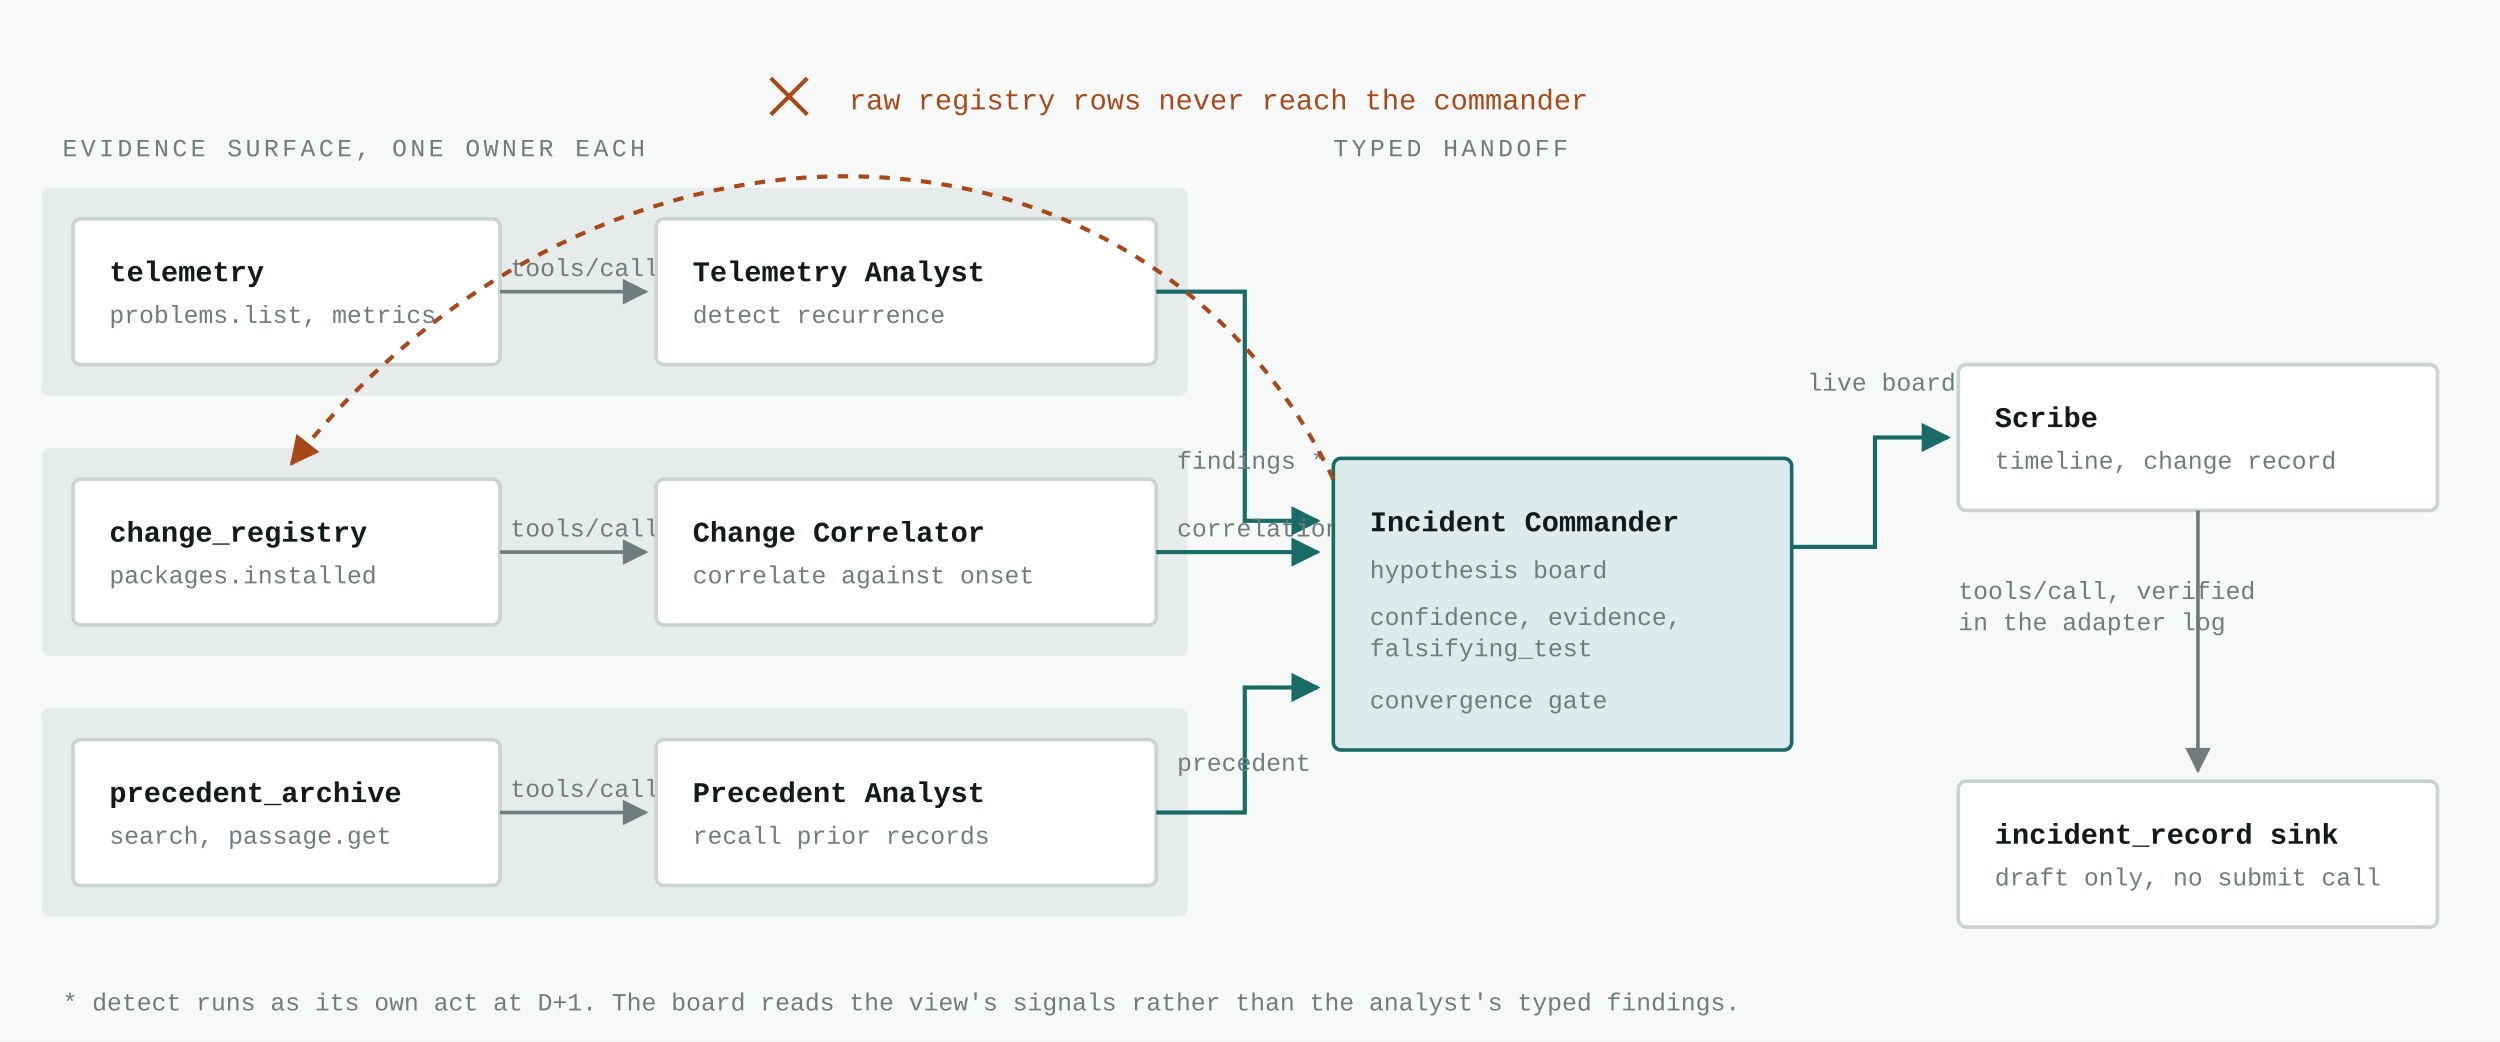
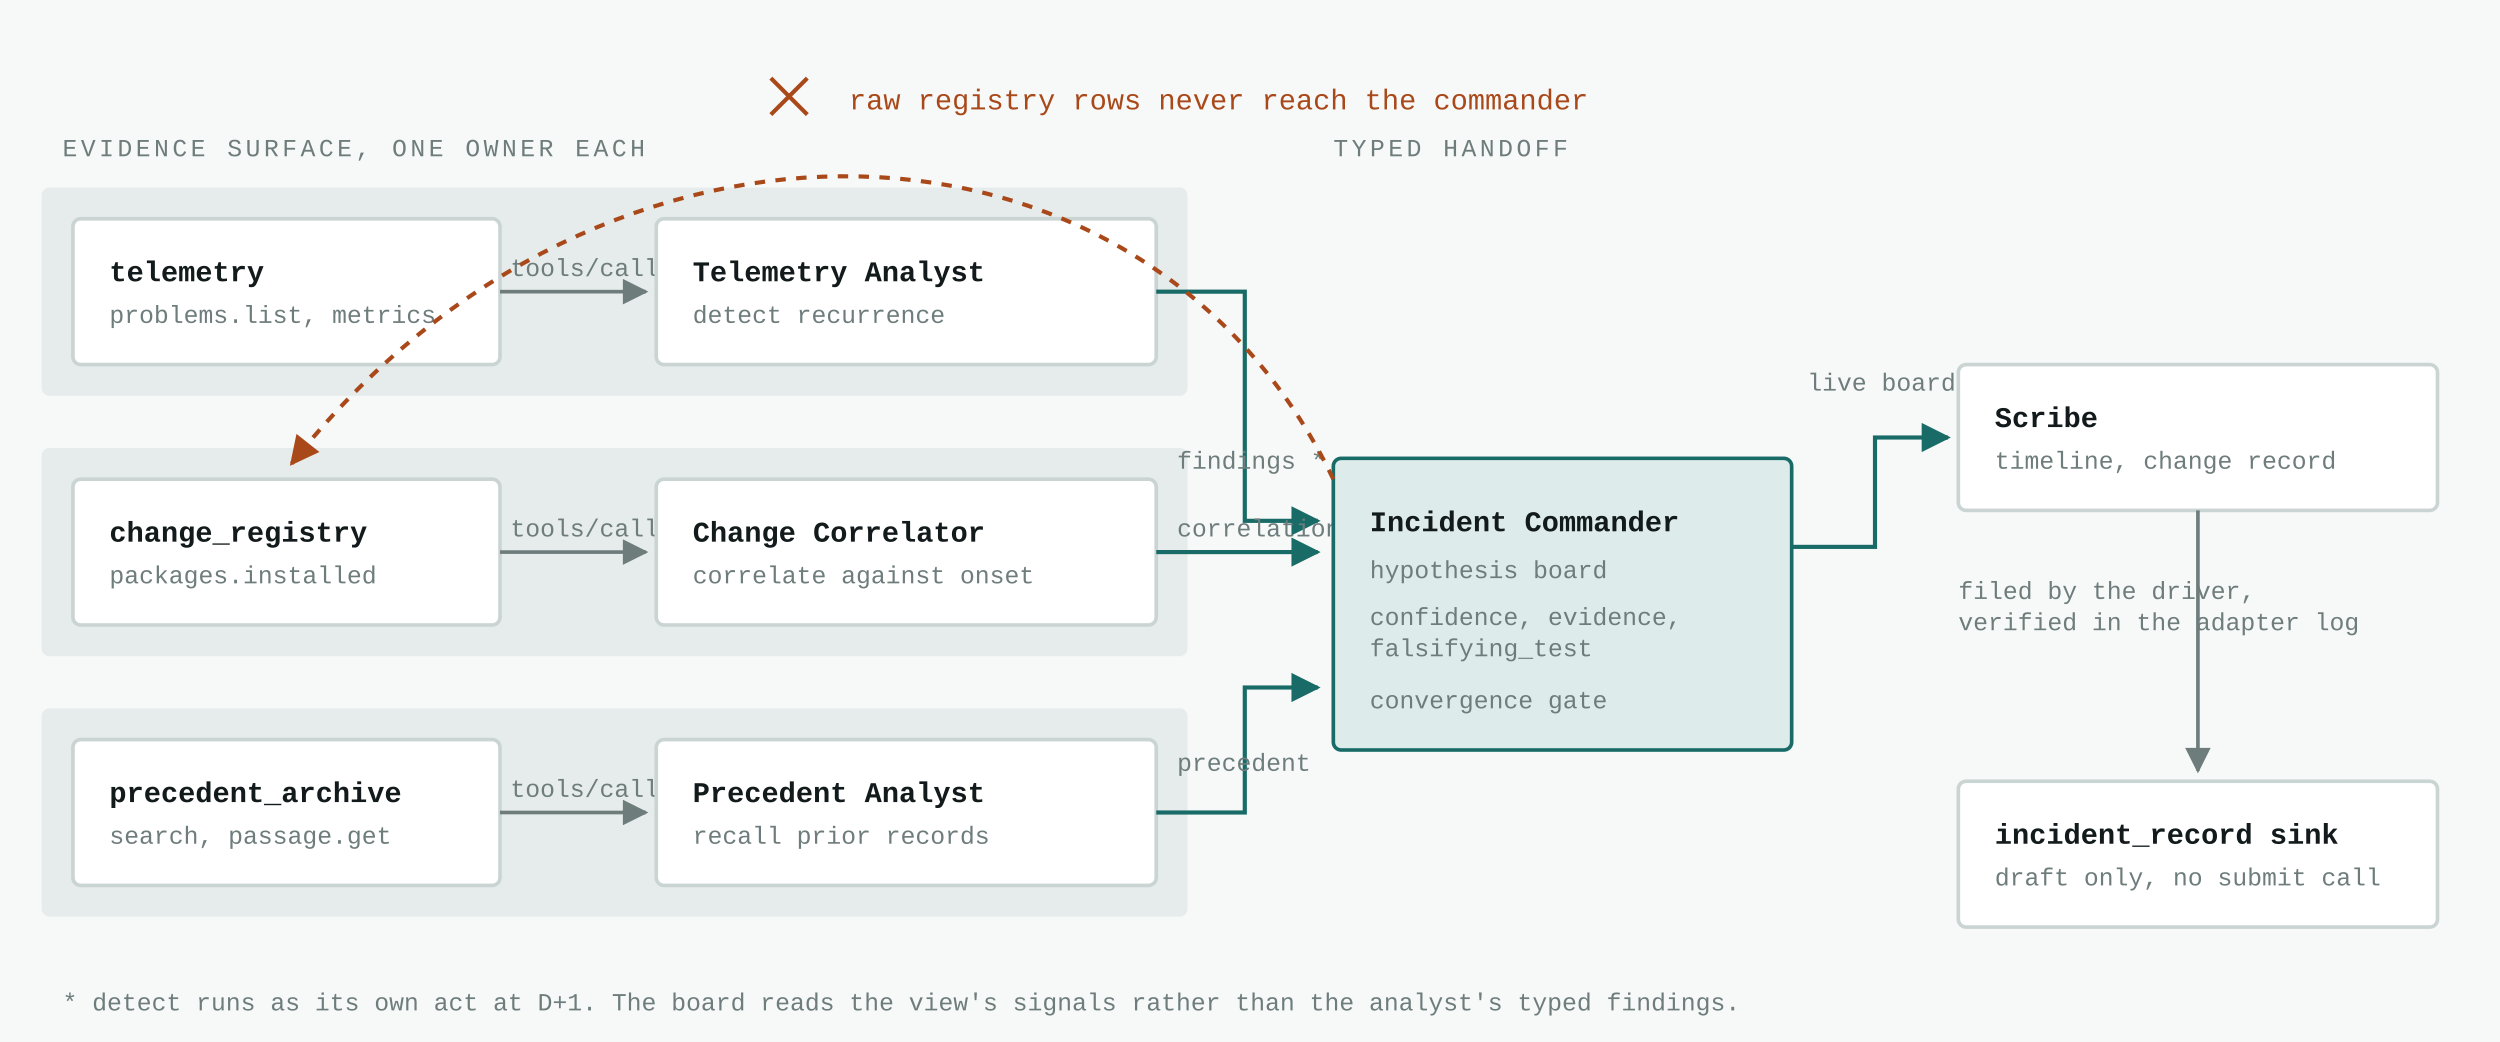
- <svg xmlns="http://www.w3.org/2000/svg" viewBox="0 0 960 400" width="960" height="400" role="img" aria-label="Evidence surfaces reached over MCP, each owned by exactly one agent. The Telemetry Analyst, Change Correlator and Precedent Analyst each read one surface, and the correlator's correlation and the analyst's precedent reach the Incident Commander as typed input while the Telemetry Analyst's findings are marked as the handoff the pipeline does not compose, whose live board goes to the Scribe, which writes to the incident record sink through a tool call. A crossed arc shows that raw registry rows never reach the commander.">
+ <svg xmlns="http://www.w3.org/2000/svg" viewBox="0 0 960 400" width="960" height="400" role="img" aria-label="Evidence surfaces reached over MCP, each owned by exactly one agent. The Telemetry Analyst, Change Correlator and Precedent Analyst each read one surface, and the correlator's correlation and the analyst's precedent reach the Incident Commander as typed input while the Telemetry Analyst's findings are marked as the handoff the pipeline does not compose, whose live board goes to the Scribe, whose timeline the driver files on the incident record sink, verified in the adapter log. A crossed arc shows that raw registry rows never reach the commander.">
  <style>
    text{font-family:ui-monospace,SFMono-Regular,Menlo,Consolas,"Liberation Mono",monospace;fill:#131A1C}
    .t{font-size:11px}
    .t-b{font-size:11px;font-weight:600}
    .t-s{font-size:9.5px;fill:#6E7D7C}
    .t-e{font-size:9.5px;letter-spacing:.14em;fill:#6E7D7C}
    .t-n{font-size:13px;font-weight:600}
    .t-a{fill:#186B66}
    .t-h{fill:#A9491A}
    .box{fill:#FFFFFF;stroke:#C9D4D3;stroke-width:1.4}
    .box-a{fill:#DDECEA;stroke:#186B66;stroke-width:1.4}
    .box-h{fill:#F6E4D9;stroke:#A9491A;stroke-width:1.4}
    .box-g{fill:none;stroke:#C9D4D3;stroke-width:1.4;stroke-dasharray:4 4}
    .band{fill:#E6ECEB}
    .panel{fill:none;stroke:#C9D4D3;stroke-width:1.4}
    .ln{stroke:#6E7D7C;stroke-width:1.4;fill:none}
    .ln-a{stroke:#186B66;stroke-width:1.6;fill:none}
    .ln-h{stroke:#A9491A;stroke-width:1.6;fill:none}
    .ln-r{stroke:#C9D4D3;stroke-width:1.4;fill:none}
    .dash{stroke-dasharray:4 4}
    .mk{fill:#6E7D7C}
    .mk-a{fill:#186B66}
    .mk-h{fill:#A9491A}
    .faint{opacity:.42}
  </style>
  <defs>
    <marker id="ar" viewBox="0 0 10 10" refX="9" refY="5" markerWidth="7" markerHeight="7" orient="auto-start-reverse">
      <path d="M0 0 L10 5 L0 10 z" class="mk" />
    </marker>
    <marker id="ar-a" viewBox="0 0 10 10" refX="9" refY="5" markerWidth="7" markerHeight="7" orient="auto-start-reverse">
      <path d="M0 0 L10 5 L0 10 z" class="mk-a" />
    </marker>
    <marker id="ar-h" viewBox="0 0 10 10" refX="9" refY="5" markerWidth="7" markerHeight="7" orient="auto-start-reverse">
      <path d="M0 0 L10 5 L0 10 z" class="mk-h" />
    </marker>
  </defs>
  <rect width="960" height="400" fill="#F7F9F9" />
  <rect class="band" x="16" y="72" width="440" height="80" rx="3" />
  <rect class="band" x="16" y="172" width="440" height="80" rx="3" />
  <rect class="band" x="16" y="272" width="440" height="80" rx="3" />
  <text class="t-e" x="24" y="60">EVIDENCE SURFACE, ONE OWNER EACH</text>
  <text class="t-e" x="512" y="60">TYPED HANDOFF</text>
  <rect class="box" x="28" y="84" width="164" height="56" rx="3" />
  <text class="t-b" x="42" y="108">telemetry</text>
  <text class="t-s" x="42" y="124">problems.list, metrics</text>
  <rect class="box" x="28" y="184" width="164" height="56" rx="3" />
  <text class="t-b" x="42" y="208">change_registry</text>
  <text class="t-s" x="42" y="224">packages.installed</text>
  <rect class="box" x="28" y="284" width="164" height="56" rx="3" />
  <text class="t-b" x="42" y="308">precedent_archive</text>
  <text class="t-s" x="42" y="324">search, passage.get</text>
  <line class="ln" x1="192" y1="112" x2="248" y2="112" marker-end="url(#ar)" />
  <line class="ln" x1="192" y1="212" x2="248" y2="212" marker-end="url(#ar)" />
  <line class="ln" x1="192" y1="312" x2="248" y2="312" marker-end="url(#ar)" />
  <text class="t-s" x="196" y="106">tools/call</text>
  <text class="t-s" x="196" y="206">tools/call</text>
  <text class="t-s" x="196" y="306">tools/call</text>
  <rect class="box" x="252" y="84" width="192" height="56" rx="3" />
  <text class="t-b" x="266" y="108">Telemetry Analyst</text>
  <text class="t-s" x="266" y="124">detect recurrence</text>
  <rect class="box" x="252" y="184" width="192" height="56" rx="3" />
  <text class="t-b" x="266" y="208">Change Correlator</text>
  <text class="t-s" x="266" y="224">correlate against onset</text>
  <rect class="box" x="252" y="284" width="192" height="56" rx="3" />
  <text class="t-b" x="266" y="308">Precedent Analyst</text>
  <text class="t-s" x="266" y="324">recall prior records</text>
  <path class="ln-a" d="M444 112 L478 112 L478 200 L506 200" marker-end="url(#ar-a)" />
  <path class="ln-a" d="M444 212 L506 212" marker-end="url(#ar-a)" />
  <path class="ln-a" d="M444 312 L478 312 L478 264 L506 264" marker-end="url(#ar-a)" />
  <text class="t-s" x="452" y="180">findings *</text>
  <text class="t-s" x="452" y="206">correlation</text>
  <text class="t-s" x="452" y="296">precedent</text>
  <rect class="box-a" x="512" y="176" width="176" height="112" rx="3" />
  <text class="t-b" x="526" y="204">Incident Commander</text>
  <text class="t-s" x="526" y="222">hypothesis board</text>
  <text class="t-s" x="526" y="240">confidence, evidence,</text>
  <text class="t-s" x="526" y="252">falsifying_test</text>
  <text class="t-s" x="526" y="272">convergence gate</text>
  <path class="ln-a" d="M688 210 L720 210 L720 168 L748 168" marker-end="url(#ar-a)" />
  <text class="t-s" x="694" y="150">live board</text>
  <rect class="box" x="752" y="140" width="184" height="56" rx="3" />
  <text class="t-b" x="766" y="164">Scribe</text>
  <text class="t-s" x="766" y="180">timeline, change record</text>
  <line class="ln" x1="844" y1="196" x2="844" y2="296" marker-end="url(#ar)" />
-   <text class="t-s" x="752" y="230">tools/call, verified</text>
-   <text class="t-s" x="752" y="242">in the adapter log</text>
+   <text class="t-s" x="752" y="230">filed by the driver,</text>
+   <text class="t-s" x="752" y="242">verified in the adapter log</text>
  <rect class="box" x="752" y="300" width="184" height="56" rx="3" />
  <text class="t-b" x="766" y="324">incident_record sink</text>
  <text class="t-s" x="766" y="340">draft only, no submit call</text>
  <path class="ln-h dash" d="M512 184 C 440 34, 232 26, 112 178" marker-end="url(#ar-h)" />
  <line class="ln-h" x1="296" y1="30" x2="310" y2="44" />
  <line class="ln-h" x1="310" y1="30" x2="296" y2="44" />
  <text class="t t-h" x="326" y="42">raw registry rows never reach the commander</text>
  <text class="t-s" x="24" y="388">* detect runs as its own act at D+1. The board reads the view's signals rather than the analyst's typed findings.</text>
</svg>
